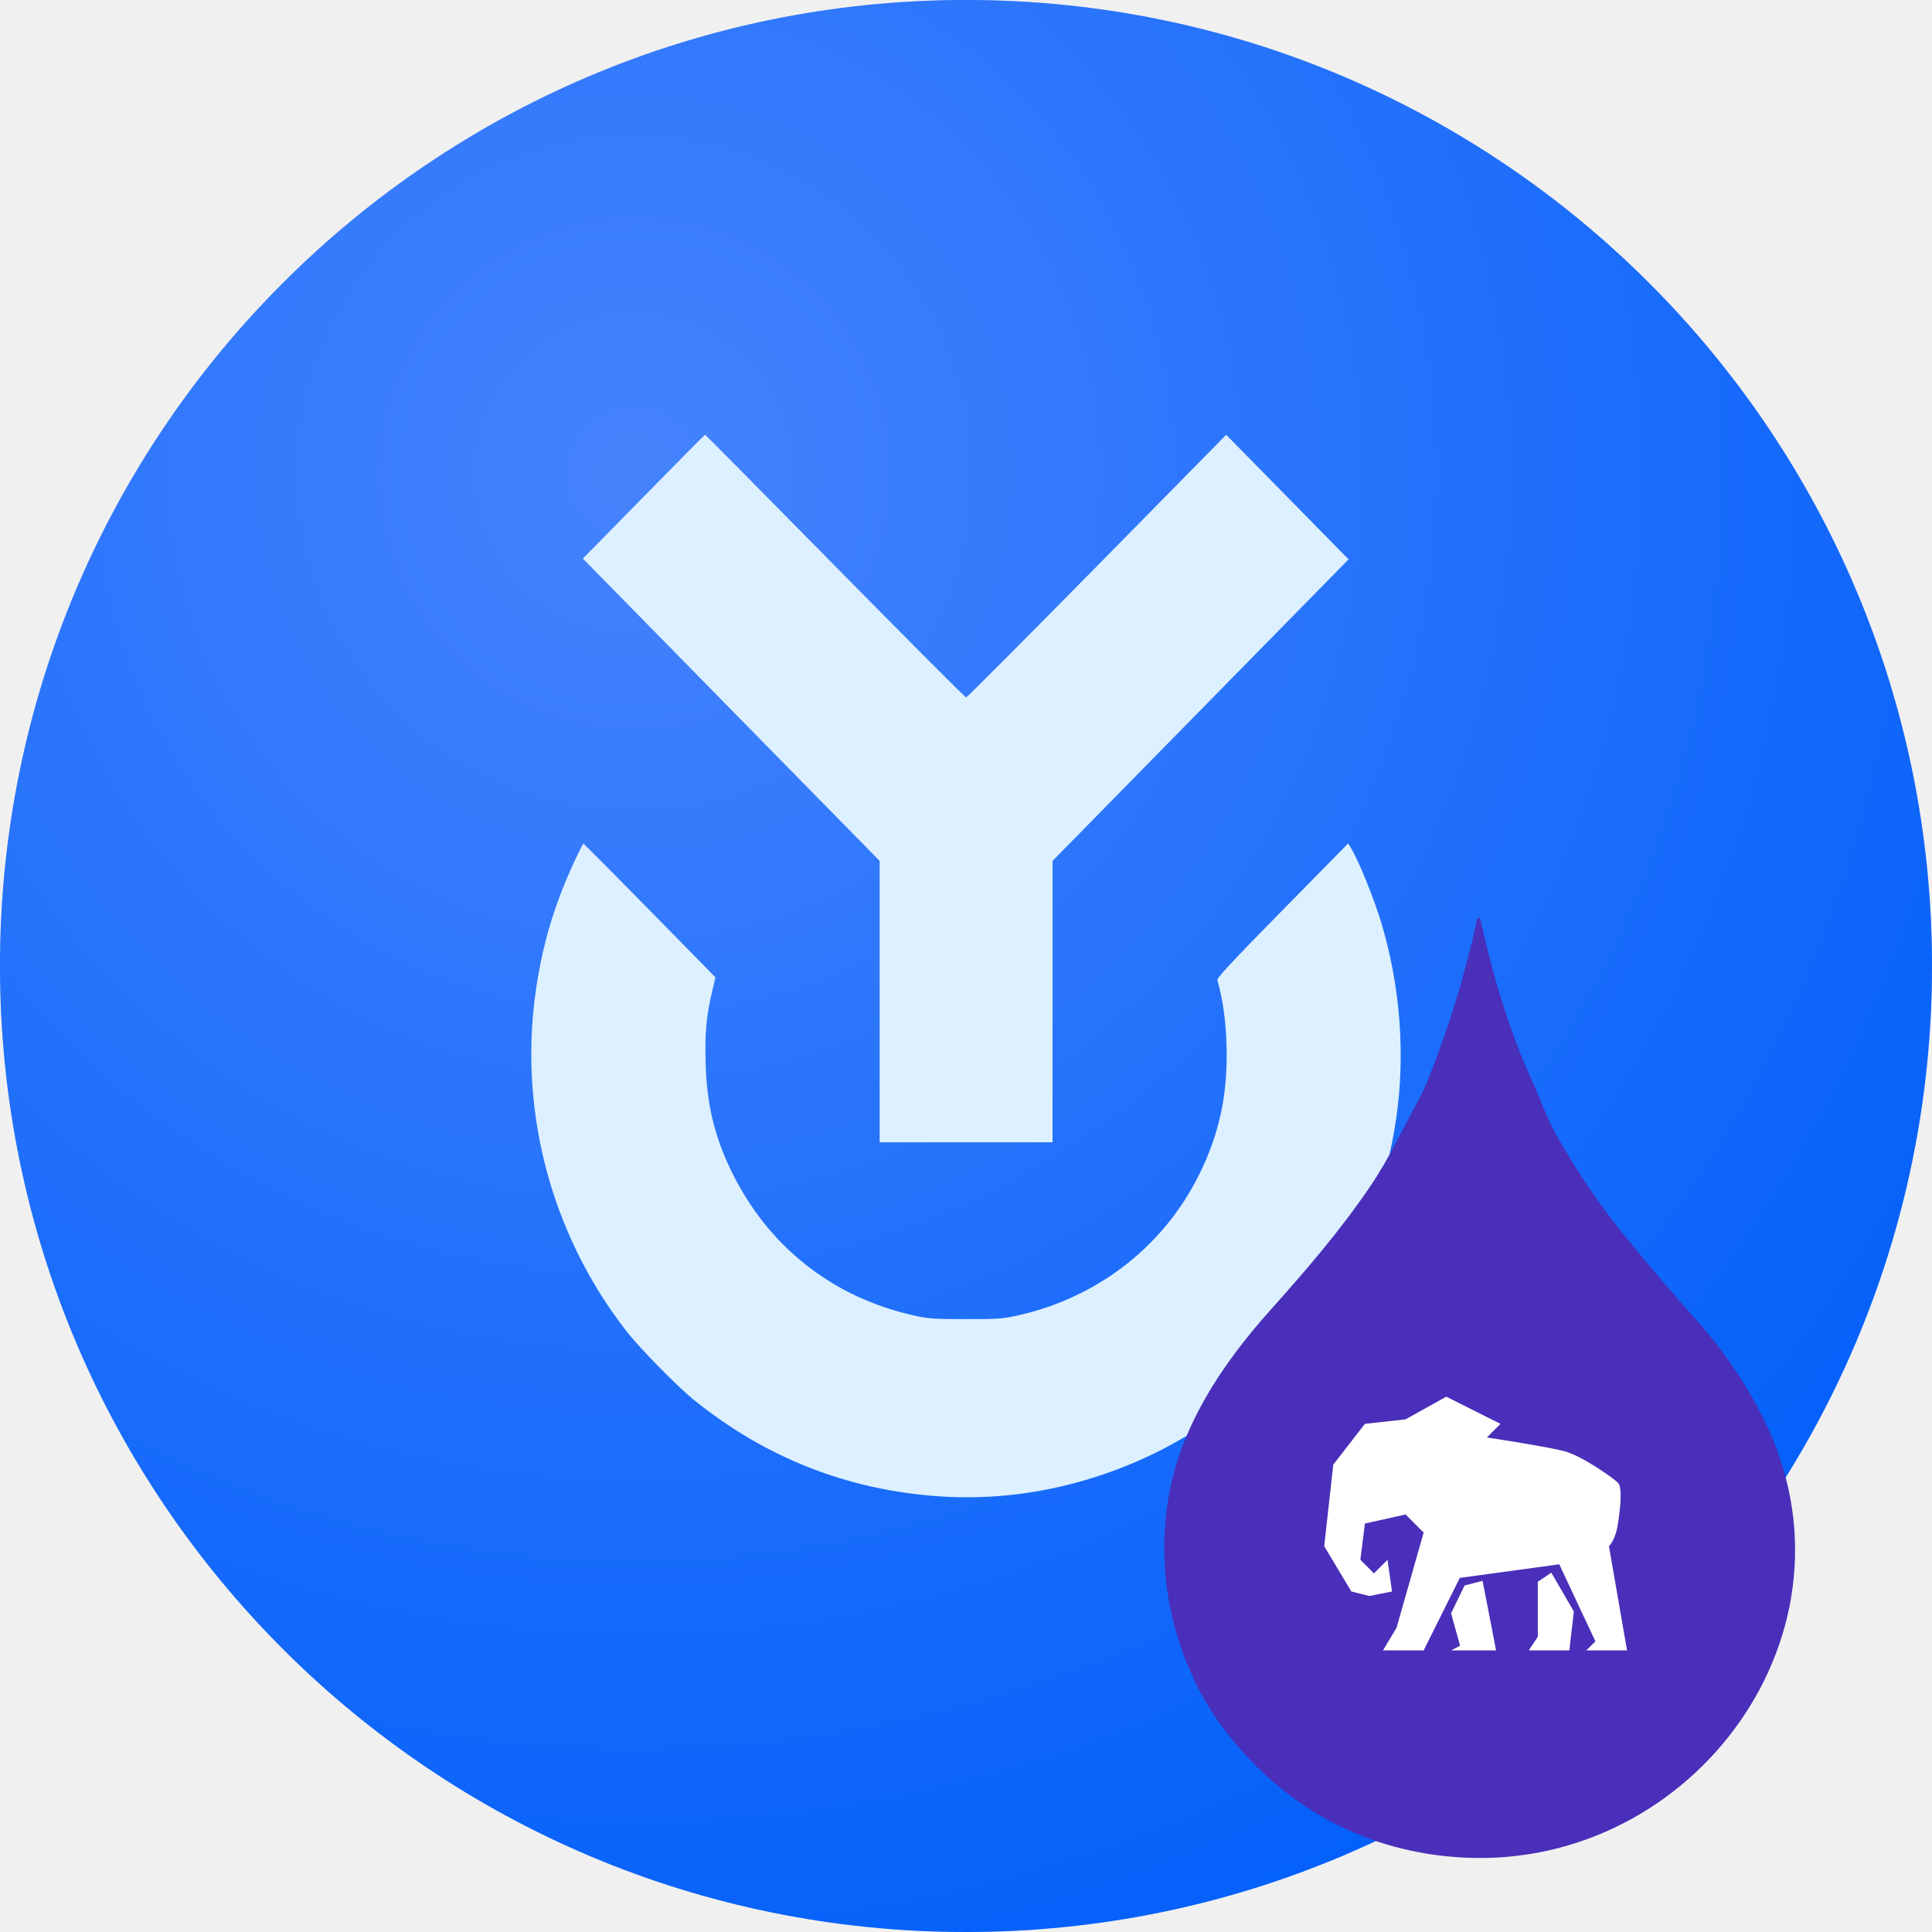
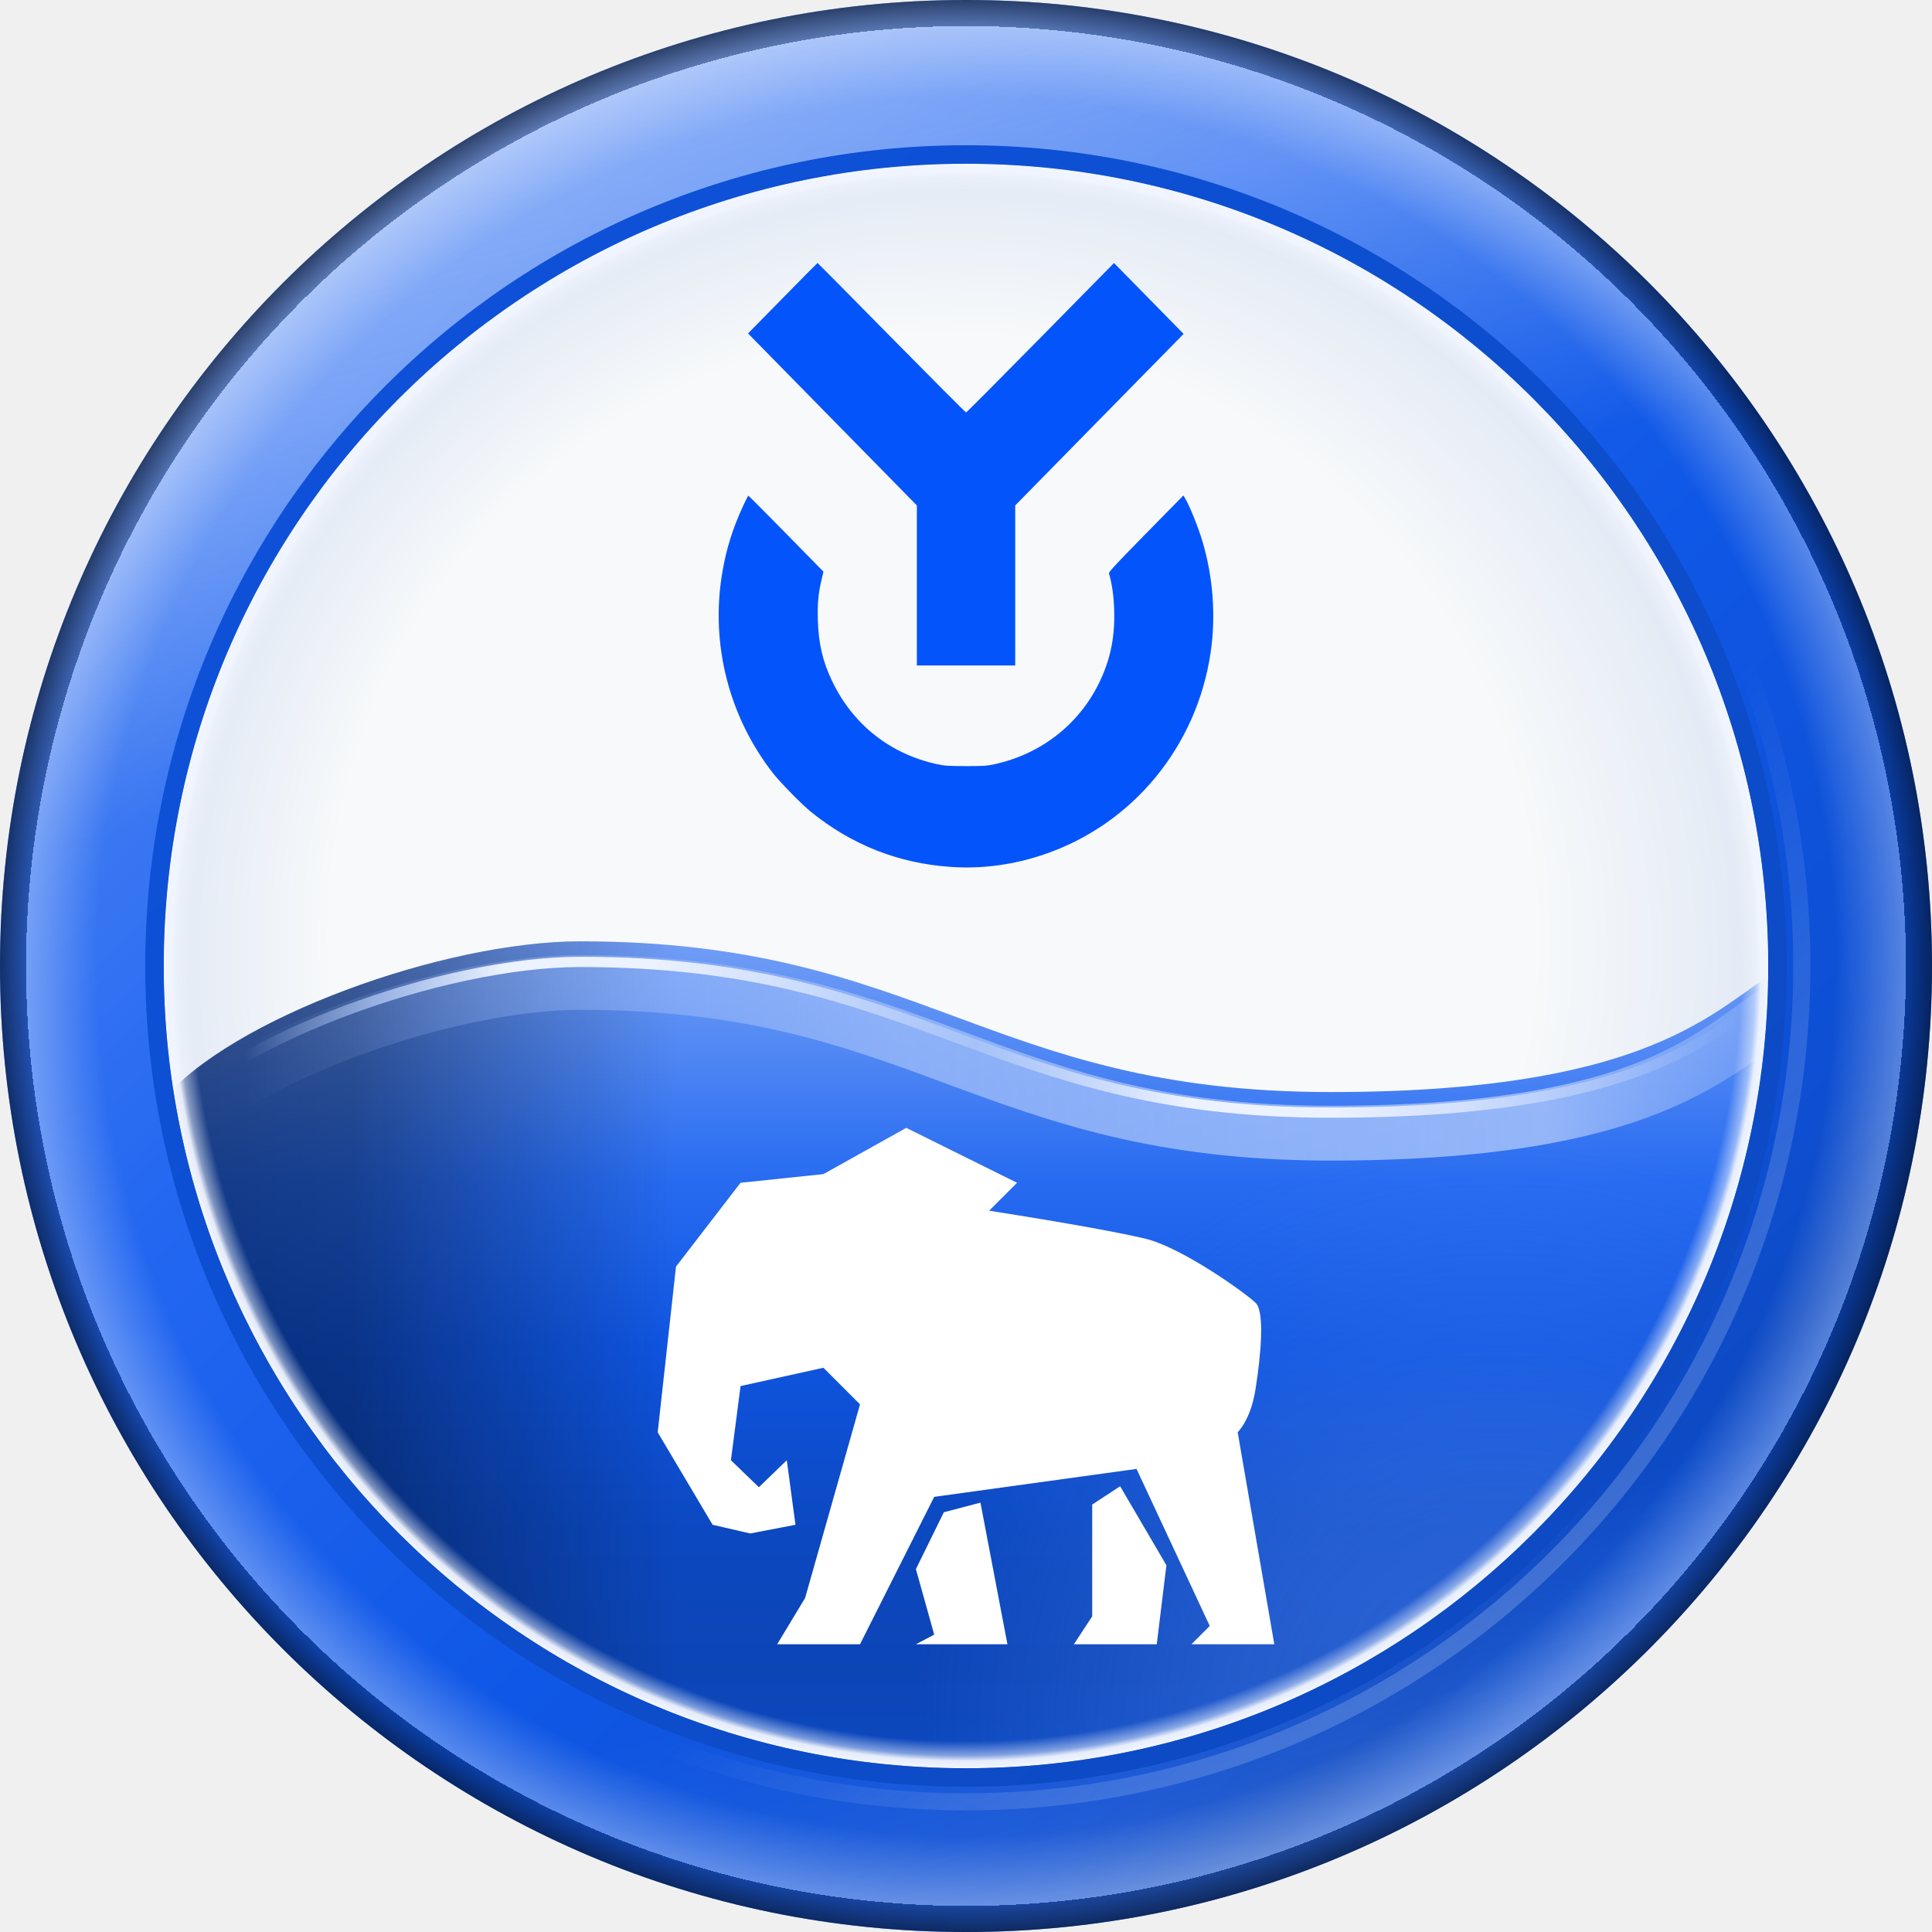
- <svg xmlns="http://www.w3.org/2000/svg" fill="none" viewBox="0 0 600 600">
-   <radialGradient id="a" cx="0" cy="0" gradientTransform="rotate(54.2 -42.3 263.4) scale(497.082)" gradientUnits="userSpaceOnUse" r="1">
-     <stop offset="0" stop-color="#ddf0ff" />
-     <stop offset="1" stop-color="#007bf6" />
-   </radialGradient>
-   <path d="M300 600a300 300 0 100-600 300 300 0 000 600z" fill="#0454fc" />
-   <path d="M300 600a300 300 0 100-600 300 300 0 000 600z" fill="url(#a)" fill-opacity=".3" />
-   <g transform="matrix(15,0,0,15,60,60)">
-     <path d="M9.327 6.283L8.068 7.565L11.14 10.695L14.212 13.824V16.737V19.65H16.002H17.792V16.737V13.824L20.856 10.702L23.921 7.581L22.654 6.291L21.387 5.002L18.711 7.721C17.239 9.216 16.02 10.44 16.003 10.44C15.985 10.44 14.764 9.216 13.29 7.72C11.816 6.224 10.605 5 10.598 5C10.591 5 10.019 5.577 9.327 6.283ZM7.908 13.801C7.507 14.662 7.275 15.405 7.125 16.304C6.698 18.873 7.373 21.518 8.981 23.575C9.247 23.915 10.027 24.709 10.358 24.977C11.848 26.182 13.544 26.85 15.446 26.98C16.584 27.058 17.721 26.906 18.839 26.527C22.069 25.431 24.401 22.603 24.905 19.169C25.099 17.848 24.994 16.435 24.606 15.131C24.451 14.613 24.138 13.837 23.975 13.566L23.912 13.462L22.55 14.848C21.451 15.967 21.191 16.247 21.205 16.297C21.318 16.697 21.377 17.114 21.393 17.61C21.424 18.571 21.275 19.348 20.903 20.16C20.181 21.738 18.772 22.863 17.049 23.24C16.749 23.305 16.639 23.312 15.987 23.311C15.346 23.31 15.22 23.302 14.94 23.24C13.232 22.864 11.888 21.8 11.13 20.222C10.787 19.509 10.632 18.849 10.609 18.004C10.592 17.394 10.625 17.024 10.74 16.544L10.813 16.235L9.456 14.852C8.709 14.091 8.09 13.469 8.08 13.469C8.07 13.469 7.992 13.618 7.908 13.801Z" fill="#ddf0ff" />
+ <svg xmlns="http://www.w3.org/2000/svg" viewBox="0 0 564 564">
+   <defs>
+     <linearGradient id="ring" x1="0.146" y1="0.146" x2="0.854" y2="0.854">
+       <stop offset="0" stop-color="#4e85f3" />
+       <stop offset="0.3" stop-color="#2367f1" />
+       <stop offset="0.6" stop-color="#0f57e6" />
+       <stop offset="0.85" stop-color="#0e4fd3" />
+       <stop offset="0.93" stop-color="#0d4ac4" />
+       <stop offset="1" stop-color="#0e53dc" />
+     </linearGradient>
+     <linearGradient id="glint" x1="0.37" y1="0.017" x2="0.63" y2="0.983">
+       <stop offset="0" stop-color="#d9e5fd" stop-opacity="0.5" />
+       <stop offset="0.14" stop-color="#d9e5fd" stop-opacity="0.35" />
+       <stop offset="0.32" stop-color="#d9e5fd" stop-opacity="0" />
+       <stop offset="0.84" stop-color="#d9e5fd" stop-opacity="0" />
+       <stop offset="0.95" stop-color="#d9e5fd" stop-opacity="0.1" />
+       <stop offset="1" stop-color="#d9e5fd" stop-opacity="0.15" />
+     </linearGradient>
+     <radialGradient id="rim" gradientUnits="userSpaceOnUse" cx="282" cy="282" r="282">
+       <stop offset="0.9" stop-color="#fff" stop-opacity="0" />
+       <stop offset="0.973" stop-color="#fff" stop-opacity="0.3" />
+       <stop offset="0.973" stop-color="#031230" stop-opacity="0.35" />
+       <stop offset="1" stop-color="#031230" stop-opacity="0.7" />
+     </radialGradient>
+     <radialGradient id="disc" gradientUnits="userSpaceOnUse" cx="282" cy="282" r="234.2" fx="242.4" fy="246.3">
+       <stop offset="0.75" stop-color="#f7f9fa" />
+       <stop offset="1" stop-color="#e2e9f5" />
+     </radialGradient>
+     <linearGradient id="wave" gradientUnits="userSpaceOnUse" x1="0" y1="271.3" x2="0" y2="516.3">
+       <stop offset="0" stop-color="#749ff6" />
+       <stop offset="0.12" stop-color="#578cf4" />
+       <stop offset="0.3" stop-color="#276bf1" />
+       <stop offset="0.5" stop-color="#0f55e1" />
+       <stop offset="0.72" stop-color="#0c48c0" />
+       <stop offset="0.88" stop-color="#0c45b6" />
+       <stop offset="1" stop-color="#0c48c0" />
+     </linearGradient>
+     <linearGradient id="dark" gradientUnits="userSpaceOnUse" x1="52.4" y1="0" x2="197.4" y2="0">
+       <stop offset="0" stop-color="#020b1d" stop-opacity="0.5" />
+       <stop offset="0.35" stop-color="#020b1d" stop-opacity="0.45" />
+       <stop offset="1" stop-color="#020b1d" stop-opacity="0" />
+     </linearGradient>
+     <radialGradient id="violet" gradientUnits="userSpaceOnUse" cx="437.4" cy="501.3" r="170">
+       <stop offset="0" stop-color="#4e85f3" stop-opacity="0.5" />
+       <stop offset="0.45" stop-color="#4e85f3" stop-opacity="0.35" />
+       <stop offset="1" stop-color="#4e85f3" stop-opacity="0" />
+     </radialGradient>
+     <linearGradient id="band" gradientUnits="userSpaceOnUse" x1="47.4" y1="0" x2="522.4" y2="0">
+       <stop offset="0.05" stop-color="#9fbdf9" stop-opacity="0" />
+       <stop offset="0.2" stop-color="#9fbdf9" stop-opacity="0.3" />
+       <stop offset="0.45" stop-color="#9fbdf9" stop-opacity="0.75" />
+       <stop offset="0.85" stop-color="#9fbdf9" stop-opacity="0.9" />
+       <stop offset="1" stop-color="#9fbdf9" stop-opacity="0.3" />
+     </linearGradient>
+     <linearGradient id="crest" gradientUnits="userSpaceOnUse" x1="47.4" y1="0" x2="522.4" y2="0">
+       <stop offset="0.05" stop-color="#b7cefa" stop-opacity="0" />
+       <stop offset="0.13" stop-color="#b7cefa" stop-opacity="0.7" />
+       <stop offset="0.21" stop-color="#ecf2fe" />
+       <stop offset="0.3" stop-color="#ecf2fe" />
+       <stop offset="0.38" stop-color="#d9e5fd" stop-opacity="0.9" />
+       <stop offset="0.5" stop-color="#b7cefa" stop-opacity="0.6" />
+       <stop offset="0.63" stop-color="#ecf2fe" />
+       <stop offset="0.72" stop-color="#ecf2fe" />
+       <stop offset="0.8" stop-color="#d9e5fd" stop-opacity="0.9" />
+       <stop offset="0.88" stop-color="#b7cefa" stop-opacity="0.7" />
+       <stop offset="0.97" stop-color="#9fbdf9" stop-opacity="0" />
+     </linearGradient>
+     <radialGradient id="glow" gradientUnits="userSpaceOnUse" cx="282" cy="282" r="234.2">
+       <stop offset="0.966" stop-color="#f1f5fe" stop-opacity="0" />
+       <stop offset="0.984" stop-color="#f1f5fe" stop-opacity="0.5" />
+       <stop offset="0.991" stop-color="#f1f5fe" stop-opacity="0.95" />
+       <stop offset="1" stop-color="#f1f5fe" />
+     </radialGradient>
+     <linearGradient id="groove" x1="0.146" y1="0.146" x2="0.854" y2="0.854">
+       <stop offset="0" stop-color="#0e51d8" />
+       <stop offset="0.5" stop-color="#0d4ece" />
+       <stop offset="1" stop-color="#0d4ac4" />
+     </linearGradient>
+     <linearGradient id="slope" x1="0.146" y1="0.146" x2="0.854" y2="0.854">
+       <stop offset="0.7" stop-color="#c6d7fb" stop-opacity="0" />
+       <stop offset="0.85" stop-color="#c6d7fb" stop-opacity="0.15" />
+       <stop offset="1" stop-color="#c6d7fb" stop-opacity="0.25" />
+     </linearGradient>
+     <clipPath id="clip">
+       <use href="#d" />
+     </clipPath>
+     <path id="w" d="M47.4 321.3C67.4 297.3 129.4 274.8 169.4 274.8C269.4 274.8 288.4 318.8 388.4 318.8C488.4 318.8 502.4 291.3 522.4 281.3V541.3H47.4Z" />
+   </defs>
+   <circle cx="282" cy="282" r="282" fill="url(#ring)" />
+   <circle cx="282" cy="282" r="282" fill="url(#glint)" />
+   <circle cx="282" cy="282" r="282" fill="url(#rim)" />
+   <circle id="d" cx="282" cy="282" r="234.2" fill="url(#disc)" />
+   <svg x="208.04" y="75" width="147.91" height="180" viewBox="161.7 131.7 276.6 336.6" fill="none">
+     <g transform="matrix(15,0,0,15,60,60)">
+       <path d="M9.327 6.283L8.068 7.565L11.14 10.695L14.212 13.824V16.737V19.65H16.002H17.792V16.737V13.824L20.856 10.702L23.921 7.581L22.654 6.291L21.387 5.002L18.711 7.721C17.239 9.216 16.02 10.44 16.003 10.44C15.985 10.44 14.764 9.216 13.29 7.72C11.816 6.224 10.605 5 10.598 5C10.591 5 10.019 5.577 9.327 6.283ZM7.908 13.801C7.507 14.662 7.275 15.405 7.125 16.304C6.698 18.873 7.373 21.518 8.981 23.575C9.247 23.915 10.027 24.709 10.358 24.977C11.848 26.182 13.544 26.85 15.446 26.98C16.584 27.058 17.721 26.906 18.839 26.527C22.069 25.431 24.401 22.603 24.905 19.169C25.099 17.848 24.994 16.435 24.606 15.131C24.451 14.613 24.138 13.837 23.975 13.566L23.912 13.462L22.55 14.848C21.451 15.967 21.191 16.247 21.205 16.297C21.318 16.697 21.377 17.114 21.393 17.61C21.424 18.571 21.275 19.348 20.903 20.16C20.181 21.738 18.772 22.863 17.049 23.24C16.749 23.305 16.639 23.312 15.987 23.311C15.346 23.31 15.22 23.302 14.94 23.24C13.232 22.864 11.888 21.8 11.13 20.222C10.787 19.509 10.632 18.849 10.609 18.004C10.592 17.394 10.625 17.024 10.74 16.544L10.813 16.235L9.456 14.852C8.709 14.091 8.09 13.469 8.08 13.469C8.07 13.469 7.992 13.618 7.908 13.801Z" fill="#0454fc" />
+     </g>
+   </svg>
+   <g clip-path="url(#clip)">
+     <use href="#w" fill="url(#wave)" />
+     <use href="#w" fill="url(#dark)" />
+     <use href="#w" fill="url(#violet)" />
+     <use href="#w" transform="translate(0 12)" fill="none" stroke="url(#band)" stroke-width="16" />
+     <use href="#w" transform="translate(0 6)" fill="none" stroke="url(#crest)" stroke-width="3" />
+     <path transform="translate(192 329.25) scale(0.28125)" fill="#fff" d="M134 345 143 412 96 421 57 412 0 316 19 144 86 57 172 48 258 0 373 57 344 86C427 99 481 109 506 115 544 124 611 172 621 182 630 192 626 236 621 268 618 290 611 306 602 316L640 536H554L573 517 497 354 287 383 210 536H124L153 488 210 287 172 249 86 268 76 345 105 373 134 345H134ZM268 458 297 399 335 389 363 536H268L287 526 268 458ZM451 391 480 372 528 454 518 536H432L451 507V391 391Z" />
  </g>
-   <g transform="matrix(0.75,0,0,0.75,40,40)">
-     <path fill="#492fb9" d="m623 462.76q10.84 13.27 26.98 31.52 16.12 18.24 26.92 39.85c43.77 87.68-28.71 185.94-123.16 181.77-41.43-1.83-76.36-21.17-101-54.22q-7.38-9.9-12.45-21.34-1.82-4.1-3.36-7.91-11.74-31.78-6.64-64.39c4.69-29.93 22.11-56.14 41.95-78.37 15.43-17.28 29.37-33.39 42.01-52.07 7.45-11.02 13.67-24.11 20.24-36.33q1.92-3.55 3.41-7.3 13.07-32.74 20.44-66.71a0.66 0.66 0 0 1 1.29 0c5.14 23.1 11.8 45.91 21.62 67.38 3.25 7.11 5.86 14.79 9.45 21.26q13.73 24.74 32.3 46.86z" />
-     <g transform="matrix(1.959184,0,0,1.959184,495,525)">
-       <path d="M13.373 34.471L14.328 41.174L9.552 42.131L5.731 41.174L0 31.599L1.91 14.363L8.597 5.745L17.194 4.788L25.79 0L37.254 5.745L34.388 8.618C42.666 9.894 48.08 10.852 50.627 11.491C54.448 12.448 61.135 17.236 62.09 18.193C63.045 19.151 62.589 23.552 62.09 26.811C61.756 28.983 61.119 30.579 60.179 31.599L64 53.622H55.403L57.314 51.707L49.672 35.428L28.656 38.301L21.016 53.622H12.419L15.285 48.834L21.016 28.726L17.195 24.896L8.597 26.811L7.641 34.471L10.506 37.344L13.373 34.471H13.373ZM26.811 45.78L29.665 39.899L33.47 38.919L36.324 53.622H26.811L28.713 52.642L26.811 45.78ZM45.146 39.122L48 37.189L52.757 45.405L51.805 53.622H43.243L45.146 50.722V39.122V39.122Z" fill="#ffffff" />
-     </g>
-   </g>
+   <circle cx="282" cy="282" r="230.2" fill="none" stroke="url(#glow)" stroke-width="8" />
+   <circle cx="282" cy="282" r="236.9" fill="none" stroke="url(#groove)" stroke-width="5.4" />
+   <circle cx="282" cy="282" r="244" fill="none" stroke="url(#slope)" stroke-width="5" />
</svg>
